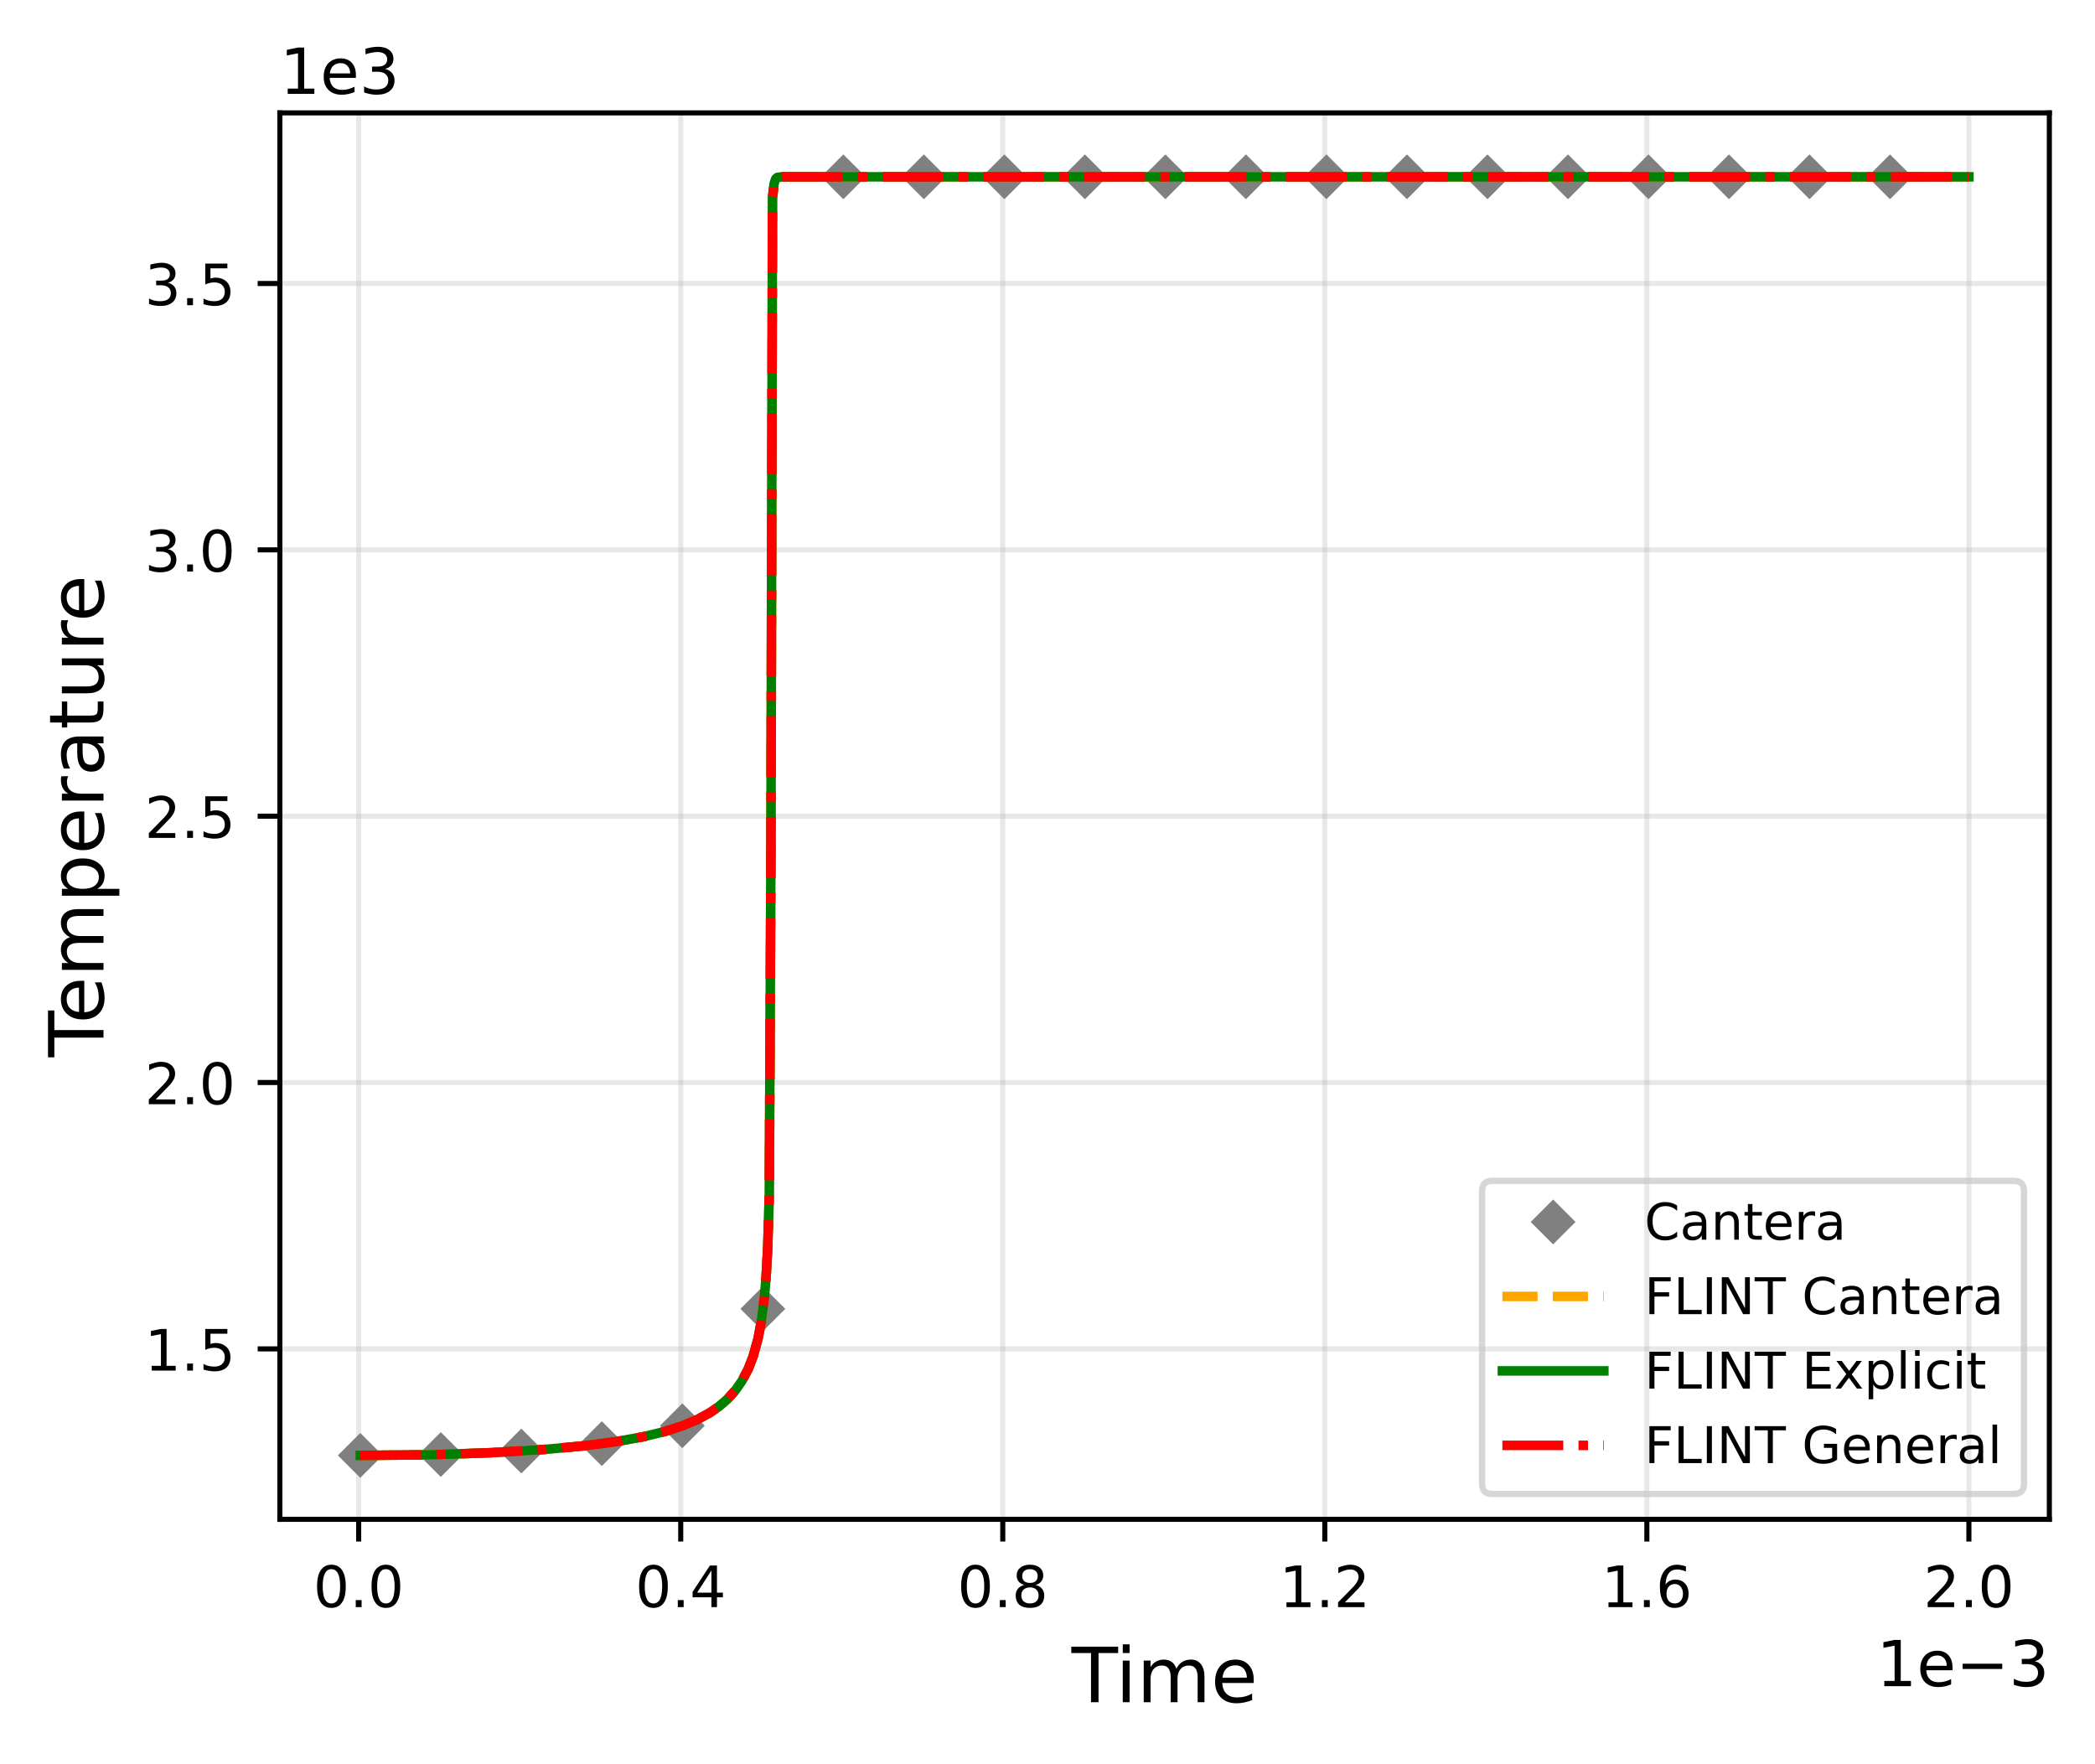
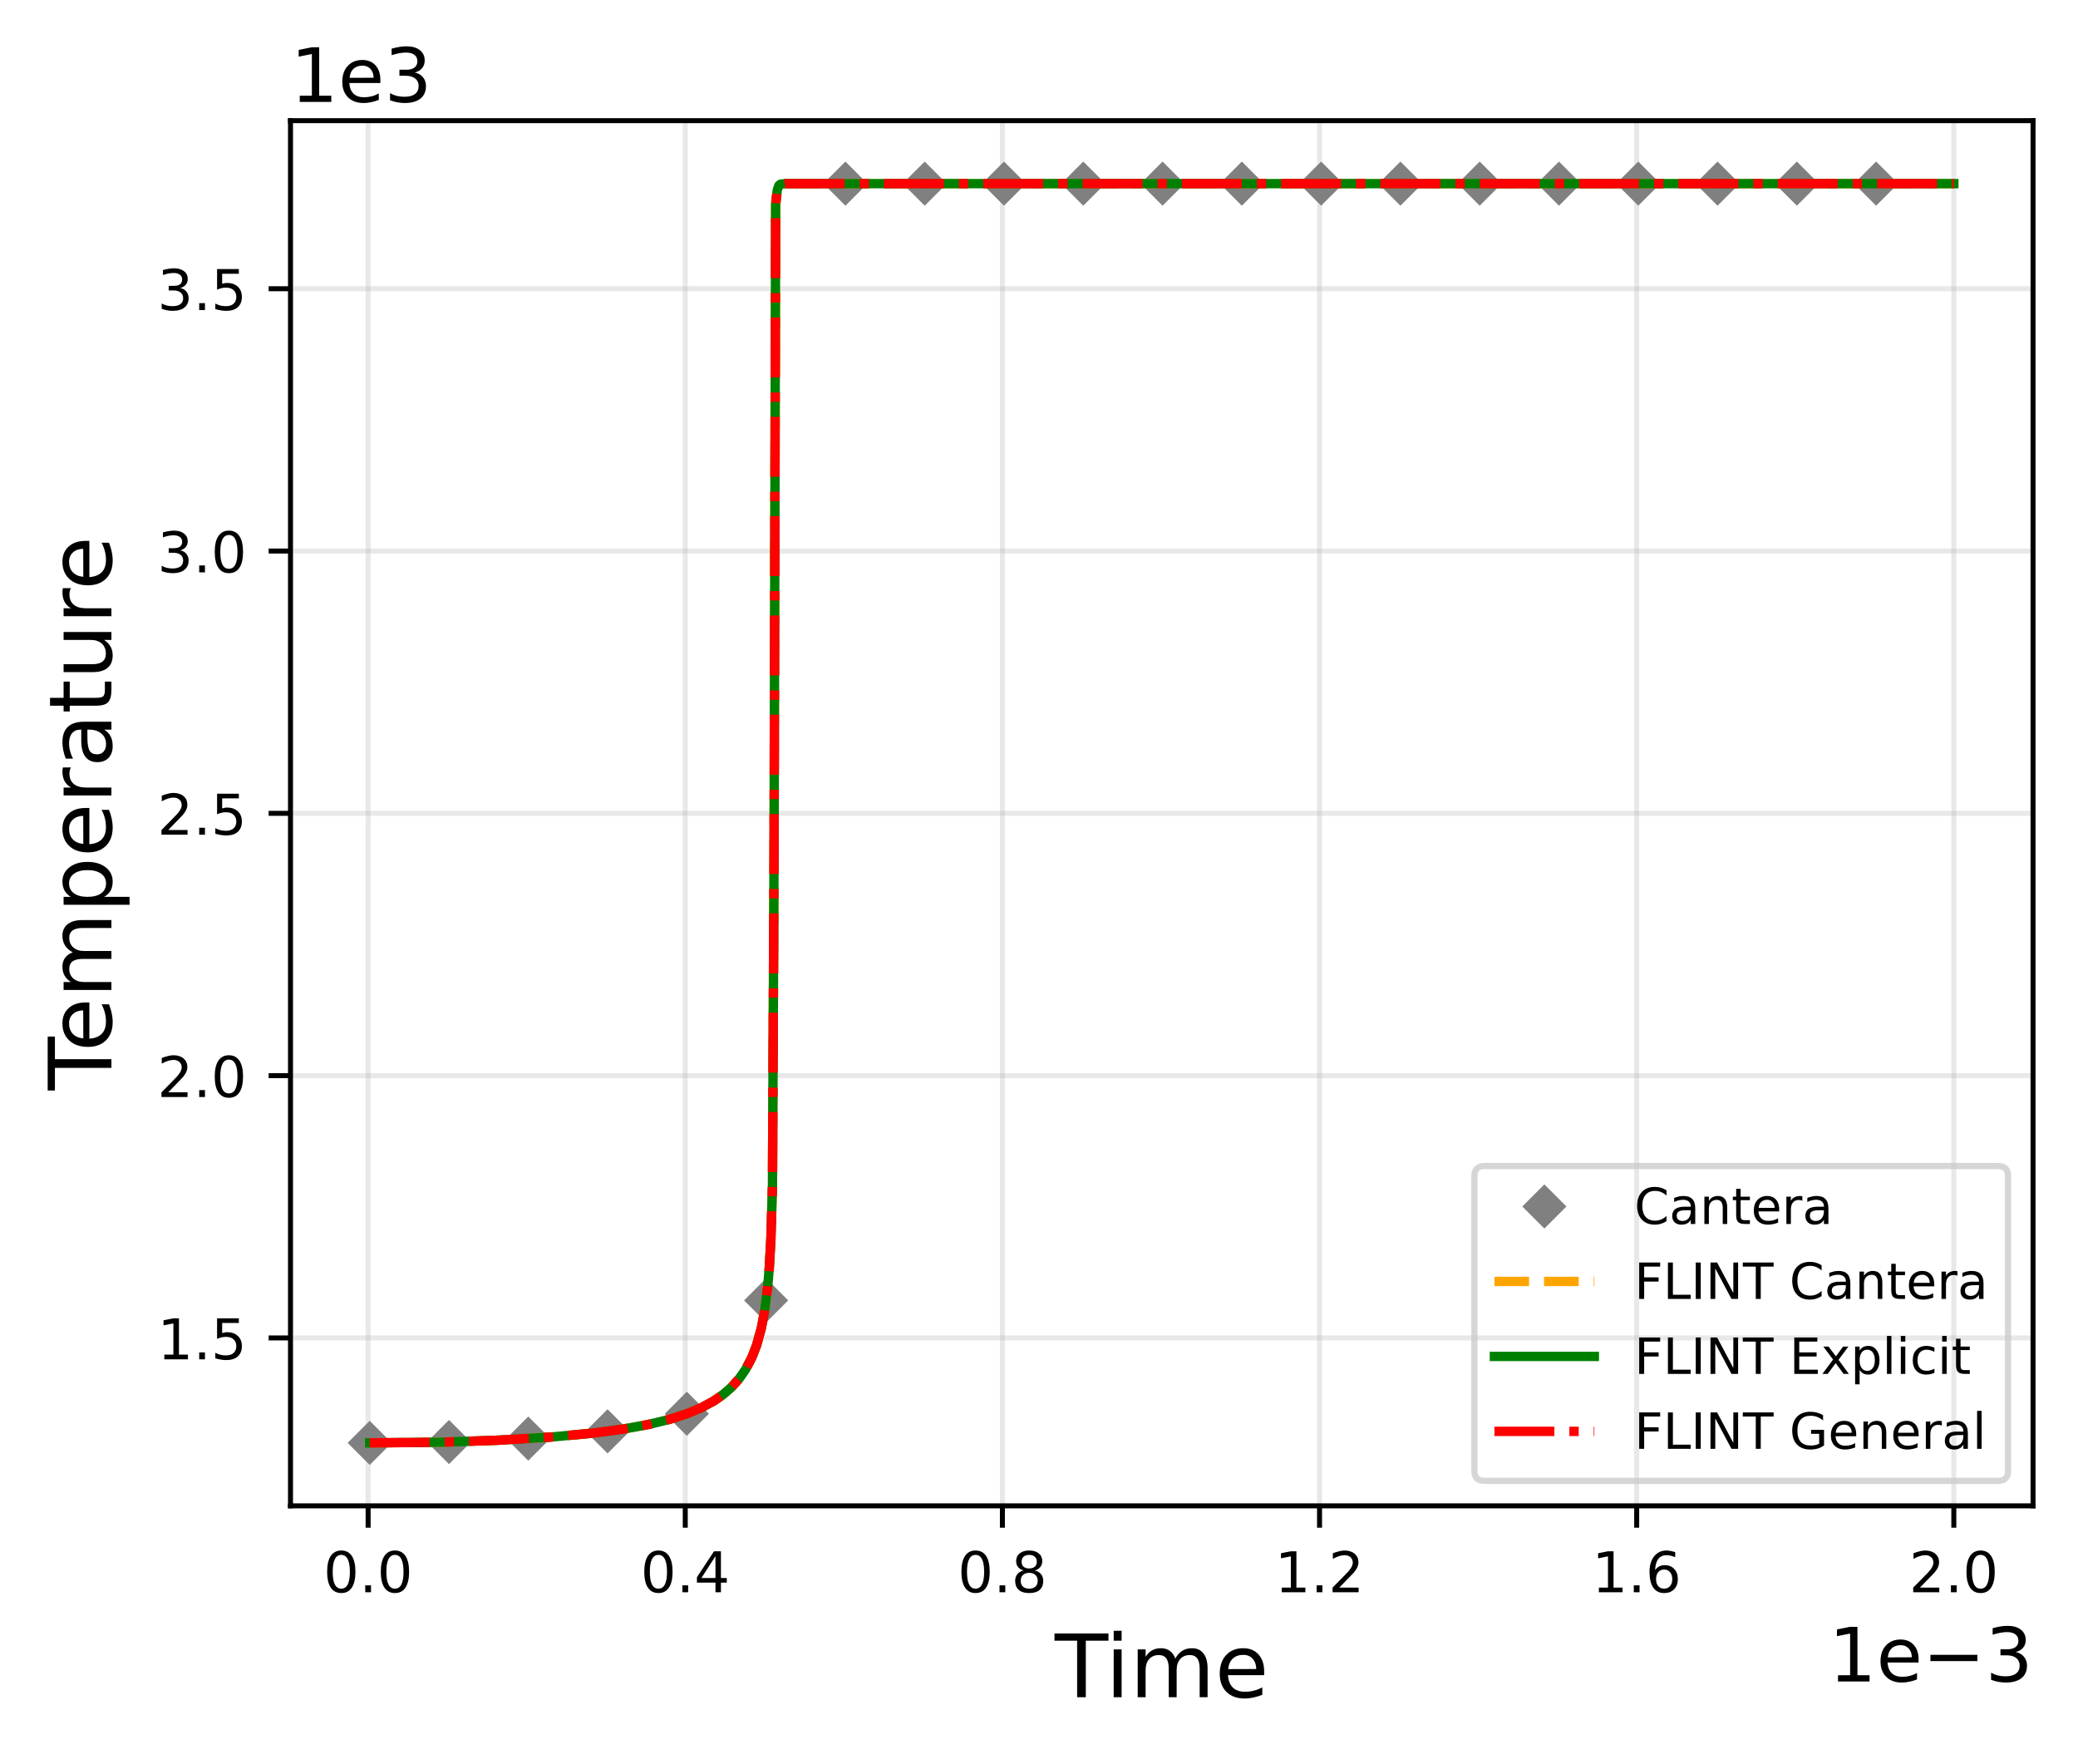
- <svg xmlns="http://www.w3.org/2000/svg" xmlns:xlink="http://www.w3.org/1999/xlink" width="330.327pt" height="278.082pt" viewBox="0 0 330.327 278.082" version="1.1">
+ <svg xmlns="http://www.w3.org/2000/svg" xmlns:xlink="http://www.w3.org/1999/xlink" width="332.713pt" height="282.278pt" viewBox="0 0 332.713 282.278" version="1.1">
  <defs>
    <style type="text/css">*{stroke-linejoin: round; stroke-linecap: butt}</style>
  </defs>
  <g id="figure_1">
    <g id="patch_1">
-       <path d="M -0 278.082  L 330.327 278.082  L 330.327 0  L -0 0  L -0 278.082  z " style="fill: none" />
+       <path d="M 0 282.278  L 332.713 282.278  L 332.713 0  L 0 0  L 0 282.278  z " style="fill: none" />
    </g>
    <g id="axes_1">
      <g id="patch_2">
-         <path d="M 44.127 239.558  L 323.127 239.558  L 323.127 17.798  L 44.127 17.798  L 44.127 239.558  z " style="fill: none" />
+         <path d="M 46.513 241.077  L 325.513 241.077  L 325.513 19.317  L 46.513 19.317  L 46.513 241.077  z " style="fill: none" />
      </g>
      <g id="matplotlib.axis_1">
        <g id="xtick_1">
          <g id="line2d_1">
-             <path d="M 56.554 239.558  L 56.554 17.798  " clip-path="url(#pa8bb3fda19)" style="fill: none; stroke: #b0b0b0; stroke-opacity: 0.3; stroke-width: 0.8; stroke-linecap: square" />
+             <path d="M 58.941 241.077  L 58.941 19.317  " clip-path="url(#pc7c8978a19)" style="fill: none; stroke: #b0b0b0; stroke-opacity: 0.3; stroke-width: 0.8; stroke-linecap: square" />
          </g>
          <g id="line2d_2">
            <defs>
-               <path id="m82147f56bc" d="M 0 0  L 0 3.5  " style="stroke: #000000; stroke-width: 0.8" />
+               <path id="m78fdee0427" d="M 0 0  L 0 3.5  " style="stroke: #000000; stroke-width: 0.8" />
            </defs>
            <g>
-               <use xlink:href="#m82147f56bc" x="56.554" y="239.558" style="stroke: #000000; stroke-width: 0.8" />
+               <use xlink:href="#m78fdee0427" x="58.941" y="241.077" style="stroke: #000000; stroke-width: 0.8" />
            </g>
          </g>
          <g id="text_1">
-             <text style="font: 9px 'DejaVu Sans', 'Bitstream Vera Sans', 'Computer Modern Sans Serif', 'Lucida Grande', 'Verdana', 'Geneva', 'Lucid', 'Arial', 'Helvetica', 'Avant Garde', sans-serif; text-anchor: middle" x="56.554" y="253.397" transform="rotate(-0 56.55449 253.397)">0.0</text>
+             <text style="font-size: 9px; font-family: 'DejaVu Sans', 'Bitstream Vera Sans', 'Computer Modern Sans Serif', 'Lucida Grande', 'Verdana', 'Geneva', 'Lucid', 'Arial', 'Helvetica', 'Avant Garde', sans-serif; text-anchor: middle" x="58.941" y="254.915" transform="rotate(-0 58.94074 254.9151)">0.0</text>
          </g>
        </g>
        <g id="xtick_2">
          <g id="line2d_3">
-             <path d="M 107.333 239.558  L 107.333 17.798  " clip-path="url(#pa8bb3fda19)" style="fill: none; stroke: #b0b0b0; stroke-opacity: 0.3; stroke-width: 0.8; stroke-linecap: square" />
+             <path d="M 109.719 241.077  L 109.719 19.317  " clip-path="url(#pc7c8978a19)" style="fill: none; stroke: #b0b0b0; stroke-opacity: 0.3; stroke-width: 0.8; stroke-linecap: square" />
          </g>
          <g id="line2d_4">
            <g>
-               <use xlink:href="#m82147f56bc" x="107.333" y="239.558" style="stroke: #000000; stroke-width: 0.8" />
+               <use xlink:href="#m78fdee0427" x="109.719" y="241.077" style="stroke: #000000; stroke-width: 0.8" />
            </g>
          </g>
          <g id="text_2">
-             <text style="font: 9px 'DejaVu Sans', 'Bitstream Vera Sans', 'Computer Modern Sans Serif', 'Lucida Grande', 'Verdana', 'Geneva', 'Lucid', 'Arial', 'Helvetica', 'Avant Garde', sans-serif; text-anchor: middle" x="107.333" y="253.397" transform="rotate(-0 107.3325 253.397)">0.4</text>
+             <text style="font-size: 9px; font-family: 'DejaVu Sans', 'Bitstream Vera Sans', 'Computer Modern Sans Serif', 'Lucida Grande', 'Verdana', 'Geneva', 'Lucid', 'Arial', 'Helvetica', 'Avant Garde', sans-serif; text-anchor: middle" x="109.719" y="254.915" transform="rotate(-0 109.7188 254.9151)">0.4</text>
          </g>
        </g>
        <g id="xtick_3">
          <g id="line2d_5">
-             <path d="M 158.111 239.558  L 158.111 17.798  " clip-path="url(#pa8bb3fda19)" style="fill: none; stroke: #b0b0b0; stroke-opacity: 0.3; stroke-width: 0.8; stroke-linecap: square" />
+             <path d="M 160.497 241.077  L 160.497 19.317  " clip-path="url(#pc7c8978a19)" style="fill: none; stroke: #b0b0b0; stroke-opacity: 0.3; stroke-width: 0.8; stroke-linecap: square" />
          </g>
          <g id="line2d_6">
            <g>
-               <use xlink:href="#m82147f56bc" x="158.111" y="239.558" style="stroke: #000000; stroke-width: 0.8" />
+               <use xlink:href="#m78fdee0427" x="160.497" y="241.077" style="stroke: #000000; stroke-width: 0.8" />
            </g>
          </g>
          <g id="text_3">
-             <text style="font: 9px 'DejaVu Sans', 'Bitstream Vera Sans', 'Computer Modern Sans Serif', 'Lucida Grande', 'Verdana', 'Geneva', 'Lucid', 'Arial', 'Helvetica', 'Avant Garde', sans-serif; text-anchor: middle" x="158.111" y="253.397" transform="rotate(-0 158.1106 253.397)">0.8</text>
+             <text style="font-size: 9px; font-family: 'DejaVu Sans', 'Bitstream Vera Sans', 'Computer Modern Sans Serif', 'Lucida Grande', 'Verdana', 'Geneva', 'Lucid', 'Arial', 'Helvetica', 'Avant Garde', sans-serif; text-anchor: middle" x="160.497" y="254.915" transform="rotate(-0 160.4968 254.9151)">0.8</text>
          </g>
        </g>
        <g id="xtick_4">
          <g id="line2d_7">
-             <path d="M 208.889 239.558  L 208.889 17.798  " clip-path="url(#pa8bb3fda19)" style="fill: none; stroke: #b0b0b0; stroke-opacity: 0.3; stroke-width: 0.8; stroke-linecap: square" />
+             <path d="M 211.275 241.077  L 211.275 19.317  " clip-path="url(#pc7c8978a19)" style="fill: none; stroke: #b0b0b0; stroke-opacity: 0.3; stroke-width: 0.8; stroke-linecap: square" />
          </g>
          <g id="line2d_8">
            <g>
-               <use xlink:href="#m82147f56bc" x="208.889" y="239.558" style="stroke: #000000; stroke-width: 0.8" />
+               <use xlink:href="#m78fdee0427" x="211.275" y="241.077" style="stroke: #000000; stroke-width: 0.8" />
            </g>
          </g>
          <g id="text_4">
-             <text style="font: 9px 'DejaVu Sans', 'Bitstream Vera Sans', 'Computer Modern Sans Serif', 'Lucida Grande', 'Verdana', 'Geneva', 'Lucid', 'Arial', 'Helvetica', 'Avant Garde', sans-serif; text-anchor: middle" x="208.889" y="253.397" transform="rotate(-0 208.8886 253.397)">1.2</text>
+             <text style="font-size: 9px; font-family: 'DejaVu Sans', 'Bitstream Vera Sans', 'Computer Modern Sans Serif', 'Lucida Grande', 'Verdana', 'Geneva', 'Lucid', 'Arial', 'Helvetica', 'Avant Garde', sans-serif; text-anchor: middle" x="211.275" y="254.915" transform="rotate(-0 211.2749 254.9151)">1.2</text>
          </g>
        </g>
        <g id="xtick_5">
          <g id="line2d_9">
-             <path d="M 259.667 239.558  L 259.667 17.798  " clip-path="url(#pa8bb3fda19)" style="fill: none; stroke: #b0b0b0; stroke-opacity: 0.3; stroke-width: 0.8; stroke-linecap: square" />
+             <path d="M 262.053 241.077  L 262.053 19.317  " clip-path="url(#pc7c8978a19)" style="fill: none; stroke: #b0b0b0; stroke-opacity: 0.3; stroke-width: 0.8; stroke-linecap: square" />
          </g>
          <g id="line2d_10">
            <g>
-               <use xlink:href="#m82147f56bc" x="259.667" y="239.558" style="stroke: #000000; stroke-width: 0.8" />
+               <use xlink:href="#m78fdee0427" x="262.053" y="241.077" style="stroke: #000000; stroke-width: 0.8" />
            </g>
          </g>
          <g id="text_5">
-             <text style="font: 9px 'DejaVu Sans', 'Bitstream Vera Sans', 'Computer Modern Sans Serif', 'Lucida Grande', 'Verdana', 'Geneva', 'Lucid', 'Arial', 'Helvetica', 'Avant Garde', sans-serif; text-anchor: middle" x="259.667" y="253.397" transform="rotate(-0 259.6667 253.397)">1.6</text>
+             <text style="font-size: 9px; font-family: 'DejaVu Sans', 'Bitstream Vera Sans', 'Computer Modern Sans Serif', 'Lucida Grande', 'Verdana', 'Geneva', 'Lucid', 'Arial', 'Helvetica', 'Avant Garde', sans-serif; text-anchor: middle" x="262.053" y="254.915" transform="rotate(-0 262.0529 254.9151)">1.6</text>
          </g>
        </g>
        <g id="xtick_6">
          <g id="line2d_11">
-             <path d="M 310.445 239.558  L 310.445 17.798  " clip-path="url(#pa8bb3fda19)" style="fill: none; stroke: #b0b0b0; stroke-opacity: 0.3; stroke-width: 0.8; stroke-linecap: square" />
+             <path d="M 312.831 241.077  L 312.831 19.317  " clip-path="url(#pc7c8978a19)" style="fill: none; stroke: #b0b0b0; stroke-opacity: 0.3; stroke-width: 0.8; stroke-linecap: square" />
          </g>
          <g id="line2d_12">
            <g>
-               <use xlink:href="#m82147f56bc" x="310.445" y="239.558" style="stroke: #000000; stroke-width: 0.8" />
+               <use xlink:href="#m78fdee0427" x="312.831" y="241.077" style="stroke: #000000; stroke-width: 0.8" />
            </g>
          </g>
          <g id="text_6">
-             <text style="font: 9px 'DejaVu Sans', 'Bitstream Vera Sans', 'Computer Modern Sans Serif', 'Lucida Grande', 'Verdana', 'Geneva', 'Lucid', 'Arial', 'Helvetica', 'Avant Garde', sans-serif; text-anchor: middle" x="310.445" y="253.397" transform="rotate(-0 310.4447 253.397)">2.0</text>
+             <text style="font-size: 9px; font-family: 'DejaVu Sans', 'Bitstream Vera Sans', 'Computer Modern Sans Serif', 'Lucida Grande', 'Verdana', 'Geneva', 'Lucid', 'Arial', 'Helvetica', 'Avant Garde', sans-serif; text-anchor: middle" x="312.831" y="254.915" transform="rotate(-0 312.831 254.9151)">2.0</text>
          </g>
        </g>
        <g id="text_7">
-           <text style="font: 12px 'DejaVu Sans', 'Bitstream Vera Sans', 'Computer Modern Sans Serif', 'Lucida Grande', 'Verdana', 'Geneva', 'Lucid', 'Arial', 'Helvetica', 'Avant Garde', sans-serif; text-anchor: middle" x="183.627" y="268.387" transform="rotate(-0 183.6266 268.3869)">Time</text>
+           <text style="font-size: 14px; font-family: 'DejaVu Sans', 'Bitstream Vera Sans', 'Computer Modern Sans Serif', 'Lucida Grande', 'Verdana', 'Geneva', 'Lucid', 'Arial', 'Helvetica', 'Avant Garde', sans-serif; text-anchor: middle" x="186.013" y="271.715" transform="rotate(-0 186.0128 271.715)">Time</text>
        </g>
        <g id="text_8">
-           <text style="font: 10px 'DejaVu Sans', 'Bitstream Vera Sans', 'Computer Modern Sans Serif', 'Lucida Grande', 'Verdana', 'Geneva', 'Lucid', 'Arial', 'Helvetica', 'Avant Garde', sans-serif; text-anchor: end" x="323.127" y="265.867" transform="rotate(-0 323.1266 265.8672)">1e−3</text>
+           <text style="font-size: 12px; font-family: 'DejaVu Sans', 'Bitstream Vera Sans', 'Computer Modern Sans Serif', 'Lucida Grande', 'Verdana', 'Geneva', 'Lucid', 'Arial', 'Helvetica', 'Avant Garde', sans-serif; text-anchor: end" x="325.513" y="269.194" transform="rotate(-0 325.5128 269.1944)">1e−3</text>
        </g>
      </g>
      <g id="matplotlib.axis_2">
        <g id="ytick_1">
          <g id="line2d_13">
-             <path d="M 44.127 212.679  L 323.127 212.679  " clip-path="url(#pa8bb3fda19)" style="fill: none; stroke: #b0b0b0; stroke-opacity: 0.3; stroke-width: 0.8; stroke-linecap: square" />
+             <path d="M 46.513 214.198  L 325.513 214.198  " clip-path="url(#pc7c8978a19)" style="fill: none; stroke: #b0b0b0; stroke-opacity: 0.3; stroke-width: 0.8; stroke-linecap: square" />
          </g>
          <g id="line2d_14">
            <defs>
-               <path id="m68244ae00f" d="M 0 0  L -3.5 0  " style="stroke: #000000; stroke-width: 0.8" />
+               <path id="m2c6c2ff833" d="M 0 0  L -3.5 0  " style="stroke: #000000; stroke-width: 0.8" />
            </defs>
            <g>
-               <use xlink:href="#m68244ae00f" x="44.127" y="212.679" style="stroke: #000000; stroke-width: 0.8" />
+               <use xlink:href="#m2c6c2ff833" x="46.513" y="214.198" style="stroke: #000000; stroke-width: 0.8" />
            </g>
          </g>
          <g id="text_9">
-             <text style="font: 9px 'DejaVu Sans', 'Bitstream Vera Sans', 'Computer Modern Sans Serif', 'Lucida Grande', 'Verdana', 'Geneva', 'Lucid', 'Arial', 'Helvetica', 'Avant Garde', sans-serif; text-anchor: end" x="37.127" y="216.099" transform="rotate(-0 37.12656 216.0987)">1.5</text>
+             <text style="font-size: 9px; font-family: 'DejaVu Sans', 'Bitstream Vera Sans', 'Computer Modern Sans Serif', 'Lucida Grande', 'Verdana', 'Geneva', 'Lucid', 'Arial', 'Helvetica', 'Avant Garde', sans-serif; text-anchor: end" x="39.513" y="217.617" transform="rotate(-0 39.51281 217.6171)">1.5</text>
          </g>
        </g>
        <g id="ytick_2">
          <g id="line2d_15">
-             <path d="M 44.127 170.685  L 323.127 170.685  " clip-path="url(#pa8bb3fda19)" style="fill: none; stroke: #b0b0b0; stroke-opacity: 0.3; stroke-width: 0.8; stroke-linecap: square" />
+             <path d="M 46.513 172.204  L 325.513 172.204  " clip-path="url(#pc7c8978a19)" style="fill: none; stroke: #b0b0b0; stroke-opacity: 0.3; stroke-width: 0.8; stroke-linecap: square" />
          </g>
          <g id="line2d_16">
            <g>
-               <use xlink:href="#m68244ae00f" x="44.127" y="170.685" style="stroke: #000000; stroke-width: 0.8" />
+               <use xlink:href="#m2c6c2ff833" x="46.513" y="172.204" style="stroke: #000000; stroke-width: 0.8" />
            </g>
          </g>
          <g id="text_10">
-             <text style="font: 9px 'DejaVu Sans', 'Bitstream Vera Sans', 'Computer Modern Sans Serif', 'Lucida Grande', 'Verdana', 'Geneva', 'Lucid', 'Arial', 'Helvetica', 'Avant Garde', sans-serif; text-anchor: end" x="37.127" y="174.104" transform="rotate(-0 37.12656 174.1044)">2.0</text>
+             <text style="font-size: 9px; font-family: 'DejaVu Sans', 'Bitstream Vera Sans', 'Computer Modern Sans Serif', 'Lucida Grande', 'Verdana', 'Geneva', 'Lucid', 'Arial', 'Helvetica', 'Avant Garde', sans-serif; text-anchor: end" x="39.513" y="175.623" transform="rotate(-0 39.51281 175.6227)">2.0</text>
          </g>
        </g>
        <g id="ytick_3">
          <g id="line2d_17">
-             <path d="M 44.127 128.691  L 323.127 128.691  " clip-path="url(#pa8bb3fda19)" style="fill: none; stroke: #b0b0b0; stroke-opacity: 0.3; stroke-width: 0.8; stroke-linecap: square" />
+             <path d="M 46.513 130.209  L 325.513 130.209  " clip-path="url(#pc7c8978a19)" style="fill: none; stroke: #b0b0b0; stroke-opacity: 0.3; stroke-width: 0.8; stroke-linecap: square" />
          </g>
          <g id="line2d_18">
            <g>
-               <use xlink:href="#m68244ae00f" x="44.127" y="128.691" style="stroke: #000000; stroke-width: 0.8" />
+               <use xlink:href="#m2c6c2ff833" x="46.513" y="130.209" style="stroke: #000000; stroke-width: 0.8" />
            </g>
          </g>
          <g id="text_11">
-             <text style="font: 9px 'DejaVu Sans', 'Bitstream Vera Sans', 'Computer Modern Sans Serif', 'Lucida Grande', 'Verdana', 'Geneva', 'Lucid', 'Arial', 'Helvetica', 'Avant Garde', sans-serif; text-anchor: end" x="37.127" y="132.11" transform="rotate(-0 37.12656 132.1101)">2.5</text>
+             <text style="font-size: 9px; font-family: 'DejaVu Sans', 'Bitstream Vera Sans', 'Computer Modern Sans Serif', 'Lucida Grande', 'Verdana', 'Geneva', 'Lucid', 'Arial', 'Helvetica', 'Avant Garde', sans-serif; text-anchor: end" x="39.513" y="133.628" transform="rotate(-0 39.51281 133.6284)">2.5</text>
          </g>
        </g>
        <g id="ytick_4">
          <g id="line2d_19">
-             <path d="M 44.127 86.697  L 323.127 86.697  " clip-path="url(#pa8bb3fda19)" style="fill: none; stroke: #b0b0b0; stroke-opacity: 0.3; stroke-width: 0.8; stroke-linecap: square" />
+             <path d="M 46.513 88.215  L 325.513 88.215  " clip-path="url(#pc7c8978a19)" style="fill: none; stroke: #b0b0b0; stroke-opacity: 0.3; stroke-width: 0.8; stroke-linecap: square" />
          </g>
          <g id="line2d_20">
            <g>
-               <use xlink:href="#m68244ae00f" x="44.127" y="86.697" style="stroke: #000000; stroke-width: 0.8" />
+               <use xlink:href="#m2c6c2ff833" x="46.513" y="88.215" style="stroke: #000000; stroke-width: 0.8" />
            </g>
          </g>
          <g id="text_12">
-             <text style="font: 9px 'DejaVu Sans', 'Bitstream Vera Sans', 'Computer Modern Sans Serif', 'Lucida Grande', 'Verdana', 'Geneva', 'Lucid', 'Arial', 'Helvetica', 'Avant Garde', sans-serif; text-anchor: end" x="37.127" y="90.116" transform="rotate(-0 37.12656 90.1158)">3.0</text>
+             <text style="font-size: 9px; font-family: 'DejaVu Sans', 'Bitstream Vera Sans', 'Computer Modern Sans Serif', 'Lucida Grande', 'Verdana', 'Geneva', 'Lucid', 'Arial', 'Helvetica', 'Avant Garde', sans-serif; text-anchor: end" x="39.513" y="91.634" transform="rotate(-0 39.51281 91.63399)">3.0</text>
          </g>
        </g>
        <g id="ytick_5">
          <g id="line2d_21">
-             <path d="M 44.127 44.702  L 323.127 44.702  " clip-path="url(#pa8bb3fda19)" style="fill: none; stroke: #b0b0b0; stroke-opacity: 0.3; stroke-width: 0.8; stroke-linecap: square" />
+             <path d="M 46.513 46.221  L 325.513 46.221  " clip-path="url(#pc7c8978a19)" style="fill: none; stroke: #b0b0b0; stroke-opacity: 0.3; stroke-width: 0.8; stroke-linecap: square" />
          </g>
          <g id="line2d_22">
            <g>
-               <use xlink:href="#m68244ae00f" x="44.127" y="44.702" style="stroke: #000000; stroke-width: 0.8" />
+               <use xlink:href="#m2c6c2ff833" x="46.513" y="46.221" style="stroke: #000000; stroke-width: 0.8" />
            </g>
          </g>
          <g id="text_13">
-             <text style="font: 9px 'DejaVu Sans', 'Bitstream Vera Sans', 'Computer Modern Sans Serif', 'Lucida Grande', 'Verdana', 'Geneva', 'Lucid', 'Arial', 'Helvetica', 'Avant Garde', sans-serif; text-anchor: end" x="37.127" y="48.121" transform="rotate(-0 37.12656 48.12149)">3.5</text>
+             <text style="font-size: 9px; font-family: 'DejaVu Sans', 'Bitstream Vera Sans', 'Computer Modern Sans Serif', 'Lucida Grande', 'Verdana', 'Geneva', 'Lucid', 'Arial', 'Helvetica', 'Avant Garde', sans-serif; text-anchor: end" x="39.513" y="49.64" transform="rotate(-0 39.51281 49.63963)">3.5</text>
          </g>
        </g>
        <g id="text_14">
-           <text style="font: 12px 'DejaVu Sans', 'Bitstream Vera Sans', 'Computer Modern Sans Serif', 'Lucida Grande', 'Verdana', 'Geneva', 'Lucid', 'Arial', 'Helvetica', 'Avant Garde', sans-serif; text-anchor: middle" x="16.318" y="128.678" transform="rotate(-90 16.31812 128.6784)">Temperature</text>
+           <text style="font-size: 14px; font-family: 'DejaVu Sans', 'Bitstream Vera Sans', 'Computer Modern Sans Serif', 'Lucida Grande', 'Verdana', 'Geneva', 'Lucid', 'Arial', 'Helvetica', 'Avant Garde', sans-serif; text-anchor: middle" x="17.837" y="130.197" transform="rotate(-90 17.83672 130.1972)">Temperature</text>
        </g>
        <g id="text_15">
-           <text style="font: 10px 'DejaVu Sans', 'Bitstream Vera Sans', 'Computer Modern Sans Serif', 'Lucida Grande', 'Verdana', 'Geneva', 'Lucid', 'Arial', 'Helvetica', 'Avant Garde', sans-serif; text-anchor: start" x="44.127" y="14.798" transform="rotate(-0 44.12656 14.79844)">1e3</text>
+           <text style="font-size: 12px; font-family: 'DejaVu Sans', 'Bitstream Vera Sans', 'Computer Modern Sans Serif', 'Lucida Grande', 'Verdana', 'Geneva', 'Lucid', 'Arial', 'Helvetica', 'Avant Garde', sans-serif; text-anchor: start" x="46.513" y="16.317" transform="rotate(-0 46.51281 16.31719)">1e3</text>
        </g>
      </g>
      <g id="line2d_23">
        <defs>
-           <path id="m102e44441a" d="M -0 2.828  L 2.828 0  L 0 -2.828  L -2.828 -0  z " style="stroke: #808080; stroke-linejoin: miter" />
+           <path id="m5e0f96122e" d="M -0 2.828  L 2.828 0  L 0 -2.828  L -2.828 -0  z " style="stroke: #808080; stroke-linejoin: miter" />
        </defs>
-         <g clip-path="url(#pa8bb3fda19)">
-           <use xlink:href="#m102e44441a" x="56.808" y="229.477" style="fill: #808080; stroke: #808080; stroke-linejoin: miter" />
-           <use xlink:href="#m102e44441a" x="69.503" y="229.341" style="fill: #808080; stroke: #808080; stroke-linejoin: miter" />
-           <use xlink:href="#m102e44441a" x="82.197" y="228.789" style="fill: #808080; stroke: #808080; stroke-linejoin: miter" />
-           <use xlink:href="#m102e44441a" x="94.892" y="227.624" style="fill: #808080; stroke: #808080; stroke-linejoin: miter" />
-           <use xlink:href="#m102e44441a" x="107.586" y="224.803" style="fill: #808080; stroke: #808080; stroke-linejoin: miter" />
-           <use xlink:href="#m102e44441a" x="120.281" y="206.373" style="fill: #808080; stroke: #808080; stroke-linejoin: miter" />
-           <use xlink:href="#m102e44441a" x="132.975" y="27.878" style="fill: #808080; stroke: #808080; stroke-linejoin: miter" />
-           <use xlink:href="#m102e44441a" x="145.67" y="27.878" style="fill: #808080; stroke: #808080; stroke-linejoin: miter" />
-           <use xlink:href="#m102e44441a" x="158.364" y="27.878" style="fill: #808080; stroke: #808080; stroke-linejoin: miter" />
-           <use xlink:href="#m102e44441a" x="171.059" y="27.878" style="fill: #808080; stroke: #808080; stroke-linejoin: miter" />
-           <use xlink:href="#m102e44441a" x="183.754" y="27.878" style="fill: #808080; stroke: #808080; stroke-linejoin: miter" />
-           <use xlink:href="#m102e44441a" x="196.448" y="27.878" style="fill: #808080; stroke: #808080; stroke-linejoin: miter" />
-           <use xlink:href="#m102e44441a" x="209.143" y="27.878" style="fill: #808080; stroke: #808080; stroke-linejoin: miter" />
-           <use xlink:href="#m102e44441a" x="221.837" y="27.878" style="fill: #808080; stroke: #808080; stroke-linejoin: miter" />
-           <use xlink:href="#m102e44441a" x="234.532" y="27.878" style="fill: #808080; stroke: #808080; stroke-linejoin: miter" />
-           <use xlink:href="#m102e44441a" x="247.226" y="27.878" style="fill: #808080; stroke: #808080; stroke-linejoin: miter" />
-           <use xlink:href="#m102e44441a" x="259.921" y="27.878" style="fill: #808080; stroke: #808080; stroke-linejoin: miter" />
-           <use xlink:href="#m102e44441a" x="272.615" y="27.878" style="fill: #808080; stroke: #808080; stroke-linejoin: miter" />
-           <use xlink:href="#m102e44441a" x="285.31" y="27.878" style="fill: #808080; stroke: #808080; stroke-linejoin: miter" />
-           <use xlink:href="#m102e44441a" x="298.004" y="27.878" style="fill: #808080; stroke: #808080; stroke-linejoin: miter" />
+         <g clip-path="url(#pc7c8978a19)">
+           <use xlink:href="#m5e0f96122e" x="59.195" y="230.996" style="fill: #808080; stroke: #808080; stroke-linejoin: miter" />
+           <use xlink:href="#m5e0f96122e" x="71.889" y="230.861" style="fill: #808080; stroke: #808080; stroke-linejoin: miter" />
+           <use xlink:href="#m5e0f96122e" x="84.584" y="230.31" style="fill: #808080; stroke: #808080; stroke-linejoin: miter" />
+           <use xlink:href="#m5e0f96122e" x="97.278" y="229.148" style="fill: #808080; stroke: #808080; stroke-linejoin: miter" />
+           <use xlink:href="#m5e0f96122e" x="109.973" y="226.336" style="fill: #808080; stroke: #808080; stroke-linejoin: miter" />
+           <use xlink:href="#m5e0f96122e" x="122.667" y="208.187" style="fill: #808080; stroke: #808080; stroke-linejoin: miter" />
+           <use xlink:href="#m5e0f96122e" x="135.362" y="29.397" style="fill: #808080; stroke: #808080; stroke-linejoin: miter" />
+           <use xlink:href="#m5e0f96122e" x="148.056" y="29.397" style="fill: #808080; stroke: #808080; stroke-linejoin: miter" />
+           <use xlink:href="#m5e0f96122e" x="160.751" y="29.397" style="fill: #808080; stroke: #808080; stroke-linejoin: miter" />
+           <use xlink:href="#m5e0f96122e" x="173.445" y="29.397" style="fill: #808080; stroke: #808080; stroke-linejoin: miter" />
+           <use xlink:href="#m5e0f96122e" x="186.14" y="29.397" style="fill: #808080; stroke: #808080; stroke-linejoin: miter" />
+           <use xlink:href="#m5e0f96122e" x="198.834" y="29.397" style="fill: #808080; stroke: #808080; stroke-linejoin: miter" />
+           <use xlink:href="#m5e0f96122e" x="211.529" y="29.397" style="fill: #808080; stroke: #808080; stroke-linejoin: miter" />
+           <use xlink:href="#m5e0f96122e" x="224.223" y="29.397" style="fill: #808080; stroke: #808080; stroke-linejoin: miter" />
+           <use xlink:href="#m5e0f96122e" x="236.918" y="29.397" style="fill: #808080; stroke: #808080; stroke-linejoin: miter" />
+           <use xlink:href="#m5e0f96122e" x="249.612" y="29.397" style="fill: #808080; stroke: #808080; stroke-linejoin: miter" />
+           <use xlink:href="#m5e0f96122e" x="262.307" y="29.397" style="fill: #808080; stroke: #808080; stroke-linejoin: miter" />
+           <use xlink:href="#m5e0f96122e" x="275.001" y="29.397" style="fill: #808080; stroke: #808080; stroke-linejoin: miter" />
+           <use xlink:href="#m5e0f96122e" x="287.696" y="29.397" style="fill: #808080; stroke: #808080; stroke-linejoin: miter" />
+           <use xlink:href="#m5e0f96122e" x="300.39" y="29.397" style="fill: #808080; stroke: #808080; stroke-linejoin: miter" />
        </g>
      </g>
      <g id="line2d_24">
-         <path d="M 56.808 229.477  L 67.98 229.38  L 77.373 229.051  L 85.752 228.548  L 92.353 227.938  L 97.431 227.263  L 101.493 226.52  L 104.794 225.714  L 107.586 224.817  L 109.871 223.863  L 111.903 222.764  L 113.426 221.709  L 114.695 220.606  L 115.965 219.199  L 116.98 217.741  L 117.996 215.807  L 118.758 213.841  L 119.519 211.082  L 120.027 208.43  L 120.535 204.433  L 120.789 201.408  L 121.043 196.865  L 121.297 188.313  L 121.55 136.029  L 121.804 31.204  L 122.058 28.944  L 122.312 28.194  L 122.566 27.97  L 123.328 27.881  L 142.116 27.879  L 310.445 27.879  L 310.445 27.879  " clip-path="url(#pa8bb3fda19)" style="fill: none; stroke-dasharray: 5.55,2.4; stroke-dashoffset: 0; stroke: #ffa500; stroke-width: 1.5" />
+         <path d="M 59.195 230.996  L 70.366 230.899  L 79.76 230.57  L 88.138 230.067  L 94.739 229.457  L 99.817 228.782  L 103.879 228.039  L 107.18 227.233  L 109.973 226.335  L 112.258 225.382  L 114.289 224.283  L 115.812 223.228  L 117.082 222.125  L 118.351 220.718  L 119.367 219.259  L 120.382 217.325  L 121.144 215.359  L 121.906 212.599  L 122.413 209.947  L 122.921 205.948  L 123.175 202.922  L 123.429 198.376  L 123.683 189.815  L 123.937 137.096  L 124.191 32.718  L 124.444 30.461  L 124.698 29.712  L 124.952 29.488  L 125.714 29.399  L 144.502 29.397  L 312.831 29.397  L 312.831 29.397  " clip-path="url(#pc7c8978a19)" style="fill: none; stroke-dasharray: 5.55,2.4; stroke-dashoffset: 0; stroke: #ffa500; stroke-width: 1.5" />
      </g>
      <g id="line2d_25">
-         <path d="M 56.808 229.477  L 67.98 229.38  L 77.373 229.051  L 85.752 228.548  L 92.353 227.938  L 97.431 227.263  L 101.493 226.52  L 104.794 225.714  L 107.586 224.817  L 109.871 223.863  L 111.903 222.764  L 113.426 221.709  L 114.695 220.606  L 115.965 219.199  L 116.98 217.74  L 117.996 215.806  L 118.758 213.84  L 119.519 211.08  L 120.027 208.428  L 120.535 204.429  L 120.789 201.402  L 121.043 196.856  L 121.297 188.293  L 121.55 135.486  L 121.804 31.199  L 122.058 28.942  L 122.312 28.194  L 122.566 27.97  L 123.328 27.881  L 142.116 27.879  L 310.445 27.879  L 310.445 27.879  " clip-path="url(#pa8bb3fda19)" style="fill: none; stroke: #008000; stroke-width: 1.5; stroke-linecap: square" />
+         <path d="M 59.195 230.996  L 70.366 230.899  L 79.76 230.57  L 88.138 230.067  L 94.739 229.457  L 99.817 228.782  L 103.879 228.039  L 107.18 227.233  L 109.973 226.335  L 112.258 225.381  L 114.289 224.283  L 115.812 223.228  L 117.082 222.124  L 118.351 220.717  L 119.367 219.259  L 120.382 217.324  L 121.144 215.358  L 121.906 212.597  L 122.413 209.944  L 122.921 205.944  L 123.175 202.916  L 123.429 198.367  L 123.683 189.794  L 123.937 136.542  L 124.191 32.712  L 124.444 30.459  L 124.698 29.711  L 124.952 29.488  L 125.714 29.399  L 144.502 29.397  L 312.831 29.397  L 312.831 29.397  " clip-path="url(#pc7c8978a19)" style="fill: none; stroke: #008000; stroke-width: 1.5; stroke-linecap: square" />
      </g>
      <g id="line2d_26">
-         <path d="M 56.808 229.477  L 67.98 229.38  L 77.373 229.051  L 85.752 228.548  L 92.353 227.938  L 97.431 227.263  L 101.493 226.52  L 104.794 225.714  L 107.586 224.817  L 109.871 223.863  L 111.903 222.764  L 113.426 221.709  L 114.695 220.606  L 115.965 219.199  L 116.98 217.74  L 117.996 215.806  L 118.758 213.84  L 119.519 211.08  L 120.027 208.428  L 120.535 204.429  L 120.789 201.402  L 121.043 196.856  L 121.297 188.293  L 121.55 135.486  L 121.804 31.199  L 122.058 28.942  L 122.312 28.194  L 122.566 27.97  L 123.328 27.881  L 142.116 27.879  L 310.445 27.879  L 310.445 27.879  " clip-path="url(#pa8bb3fda19)" style="fill: none; stroke-dasharray: 9.6,2.4,1.5,2.4; stroke-dashoffset: 0; stroke: #ff0000; stroke-width: 1.5" />
+         <path d="M 59.195 230.996  L 70.366 230.899  L 79.76 230.57  L 88.138 230.067  L 94.739 229.457  L 99.817 228.782  L 103.879 228.039  L 107.18 227.233  L 109.973 226.335  L 112.258 225.381  L 114.289 224.283  L 115.812 223.228  L 117.082 222.124  L 118.351 220.717  L 119.367 219.259  L 120.382 217.324  L 121.144 215.358  L 121.906 212.597  L 122.413 209.944  L 122.921 205.944  L 123.175 202.916  L 123.429 198.367  L 123.683 189.794  L 123.937 136.542  L 124.191 32.712  L 124.444 30.459  L 124.698 29.711  L 124.952 29.488  L 125.714 29.399  L 144.502 29.397  L 312.831 29.397  L 312.831 29.397  " clip-path="url(#pc7c8978a19)" style="fill: none; stroke-dasharray: 9.6,2.4,1.5,2.4; stroke-dashoffset: 0; stroke: #ff0000; stroke-width: 1.5" />
      </g>
      <g id="patch_3">
-         <path d="M 44.127 239.558  L 44.127 17.798  " style="fill: none; stroke: #000000; stroke-width: 0.8; stroke-linejoin: miter; stroke-linecap: square" />
+         <path d="M 46.513 241.077  L 46.513 19.317  " style="fill: none; stroke: #000000; stroke-width: 0.8; stroke-linejoin: miter; stroke-linecap: square" />
      </g>
      <g id="patch_4">
-         <path d="M 323.127 239.558  L 323.127 17.798  " style="fill: none; stroke: #000000; stroke-width: 0.8; stroke-linejoin: miter; stroke-linecap: square" />
+         <path d="M 325.513 241.077  L 325.513 19.317  " style="fill: none; stroke: #000000; stroke-width: 0.8; stroke-linejoin: miter; stroke-linecap: square" />
      </g>
      <g id="patch_5">
-         <path d="M 44.127 239.558  L 323.127 239.558  " style="fill: none; stroke: #000000; stroke-width: 0.8; stroke-linejoin: miter; stroke-linecap: square" />
+         <path d="M 46.513 241.077  L 325.513 241.077  " style="fill: none; stroke: #000000; stroke-width: 0.8; stroke-linejoin: miter; stroke-linecap: square" />
      </g>
      <g id="patch_6">
-         <path d="M 44.127 17.798  L 323.127 17.798  " style="fill: none; stroke: #000000; stroke-width: 0.8; stroke-linejoin: miter; stroke-linecap: square" />
+         <path d="M 46.513 19.317  L 325.513 19.317  " style="fill: none; stroke: #000000; stroke-width: 0.8; stroke-linejoin: miter; stroke-linecap: square" />
      </g>
      <g id="legend_1">
        <g id="patch_7">
-           <path d="M 235.285 235.558  L 317.527 235.558  Q 319.127 235.558 319.127 233.958  L 319.127 187.788  Q 319.127 186.188 317.527 186.188  L 235.285 186.188  Q 233.685 186.188 233.685 187.788  L 233.685 233.958  Q 233.685 235.558 235.285 235.558  L 235.285 235.558  z " style="fill: none; opacity: 0.8; stroke: #cccccc; stroke-linejoin: miter" />
+           <path d="M 237.672 237.077  L 319.913 237.077  Q 321.513 237.077 321.513 235.477  L 321.513 188.275  Q 321.513 186.675 319.913 186.675  L 237.672 186.675  Q 236.072 186.675 236.072 188.275  L 236.072 235.477  Q 236.072 237.077 237.672 237.077  L 237.672 237.077  z " style="fill: none; opacity: 0.8; stroke: #cccccc; stroke-linejoin: miter" />
        </g>
        <g id="line2d_27">
          <g>
-             <use xlink:href="#m102e44441a" x="244.885" y="192.667" style="fill: #808080; stroke: #808080; stroke-linejoin: miter" />
+             <use xlink:href="#m5e0f96122e" x="247.272" y="193.153" style="fill: #808080; stroke: #808080; stroke-linejoin: miter" />
          </g>
        </g>
        <g id="text_16">
-           <text style="font: 8px 'DejaVu Sans', 'Bitstream Vera Sans', 'Computer Modern Sans Serif', 'Lucida Grande', 'Verdana', 'Geneva', 'Lucid', 'Arial', 'Helvetica', 'Avant Garde', sans-serif; text-anchor: start" x="259.285" y="195.467" transform="rotate(-0 259.2853 195.4672)">Cantera</text>
+           <text style="font-size: 8px; font-family: 'DejaVu Sans', 'Bitstream Vera Sans', 'Computer Modern Sans Serif', 'Lucida Grande', 'Verdana', 'Geneva', 'Lucid', 'Arial', 'Helvetica', 'Avant Garde', sans-serif; text-anchor: start" x="261.672" y="195.953" transform="rotate(-0 261.6716 195.9534)">Cantera</text>
        </g>
        <g id="line2d_28">
-           <path d="M 236.885 204.41  L 244.885 204.41  L 252.885 204.41  " style="fill: none; stroke-dasharray: 5.55,2.4; stroke-dashoffset: 0; stroke: #ffa500; stroke-width: 1.5" />
+           <path d="M 239.272 205.154  L 247.272 205.154  L 255.272 205.154  " style="fill: none; stroke-dasharray: 5.55,2.4; stroke-dashoffset: 0; stroke: #ffa500; stroke-width: 1.5" />
        </g>
        <g id="text_17">
-           <text style="font: 8px 'DejaVu Sans', 'Bitstream Vera Sans', 'Computer Modern Sans Serif', 'Lucida Grande', 'Verdana', 'Geneva', 'Lucid', 'Arial', 'Helvetica', 'Avant Garde', sans-serif; text-anchor: start" x="259.285" y="207.21" transform="rotate(-0 259.2853 207.2097)">FLINT Cantera</text>
+           <text style="font-size: 8px; font-family: 'DejaVu Sans', 'Bitstream Vera Sans', 'Computer Modern Sans Serif', 'Lucida Grande', 'Verdana', 'Geneva', 'Lucid', 'Arial', 'Helvetica', 'Avant Garde', sans-serif; text-anchor: start" x="261.672" y="207.954" transform="rotate(-0 261.6716 207.9541)">FLINT Cantera</text>
        </g>
        <g id="line2d_29">
-           <path d="M 236.885 216.152  L 244.885 216.152  L 252.885 216.152  " style="fill: none; stroke: #008000; stroke-width: 1.5; stroke-linecap: square" />
+           <path d="M 239.272 217.155  L 247.272 217.155  L 255.272 217.155  " style="fill: none; stroke: #008000; stroke-width: 1.5; stroke-linecap: square" />
        </g>
        <g id="text_18">
-           <text style="font: 8px 'DejaVu Sans', 'Bitstream Vera Sans', 'Computer Modern Sans Serif', 'Lucida Grande', 'Verdana', 'Geneva', 'Lucid', 'Arial', 'Helvetica', 'Avant Garde', sans-serif; text-anchor: start" x="259.285" y="218.952" transform="rotate(-0 259.2853 218.9522)">FLINT Explicit</text>
+           <text style="font-size: 8px; font-family: 'DejaVu Sans', 'Bitstream Vera Sans', 'Computer Modern Sans Serif', 'Lucida Grande', 'Verdana', 'Geneva', 'Lucid', 'Arial', 'Helvetica', 'Avant Garde', sans-serif; text-anchor: start" x="261.672" y="219.955" transform="rotate(-0 261.6716 219.9547)">FLINT Explicit</text>
        </g>
        <g id="line2d_30">
-           <path d="M 236.885 227.895  L 244.885 227.895  L 252.885 227.895  " style="fill: none; stroke-dasharray: 9.6,2.4,1.5,2.4; stroke-dashoffset: 0; stroke: #ff0000; stroke-width: 1.5" />
+           <path d="M 239.272 229.155  L 247.272 229.155  L 255.272 229.155  " style="fill: none; stroke-dasharray: 9.6,2.4,1.5,2.4; stroke-dashoffset: 0; stroke: #ff0000; stroke-width: 1.5" />
        </g>
        <g id="text_19">
-           <text style="font: 8px 'DejaVu Sans', 'Bitstream Vera Sans', 'Computer Modern Sans Serif', 'Lucida Grande', 'Verdana', 'Geneva', 'Lucid', 'Arial', 'Helvetica', 'Avant Garde', sans-serif; text-anchor: start" x="259.285" y="230.695" transform="rotate(-0 259.2853 230.6947)">FLINT General</text>
+           <text style="font-size: 8px; font-family: 'DejaVu Sans', 'Bitstream Vera Sans', 'Computer Modern Sans Serif', 'Lucida Grande', 'Verdana', 'Geneva', 'Lucid', 'Arial', 'Helvetica', 'Avant Garde', sans-serif; text-anchor: start" x="261.672" y="231.955" transform="rotate(-0 261.6716 231.9553)">FLINT General</text>
        </g>
      </g>
    </g>
  </g>
  <defs>
-     <clipPath id="pa8bb3fda19">
-       <rect x="44.127" y="17.798" width="279" height="221.76" />
+     <clipPath id="pc7c8978a19">
+       <rect x="46.513" y="19.317" width="279" height="221.76" />
    </clipPath>
  </defs>
</svg>
